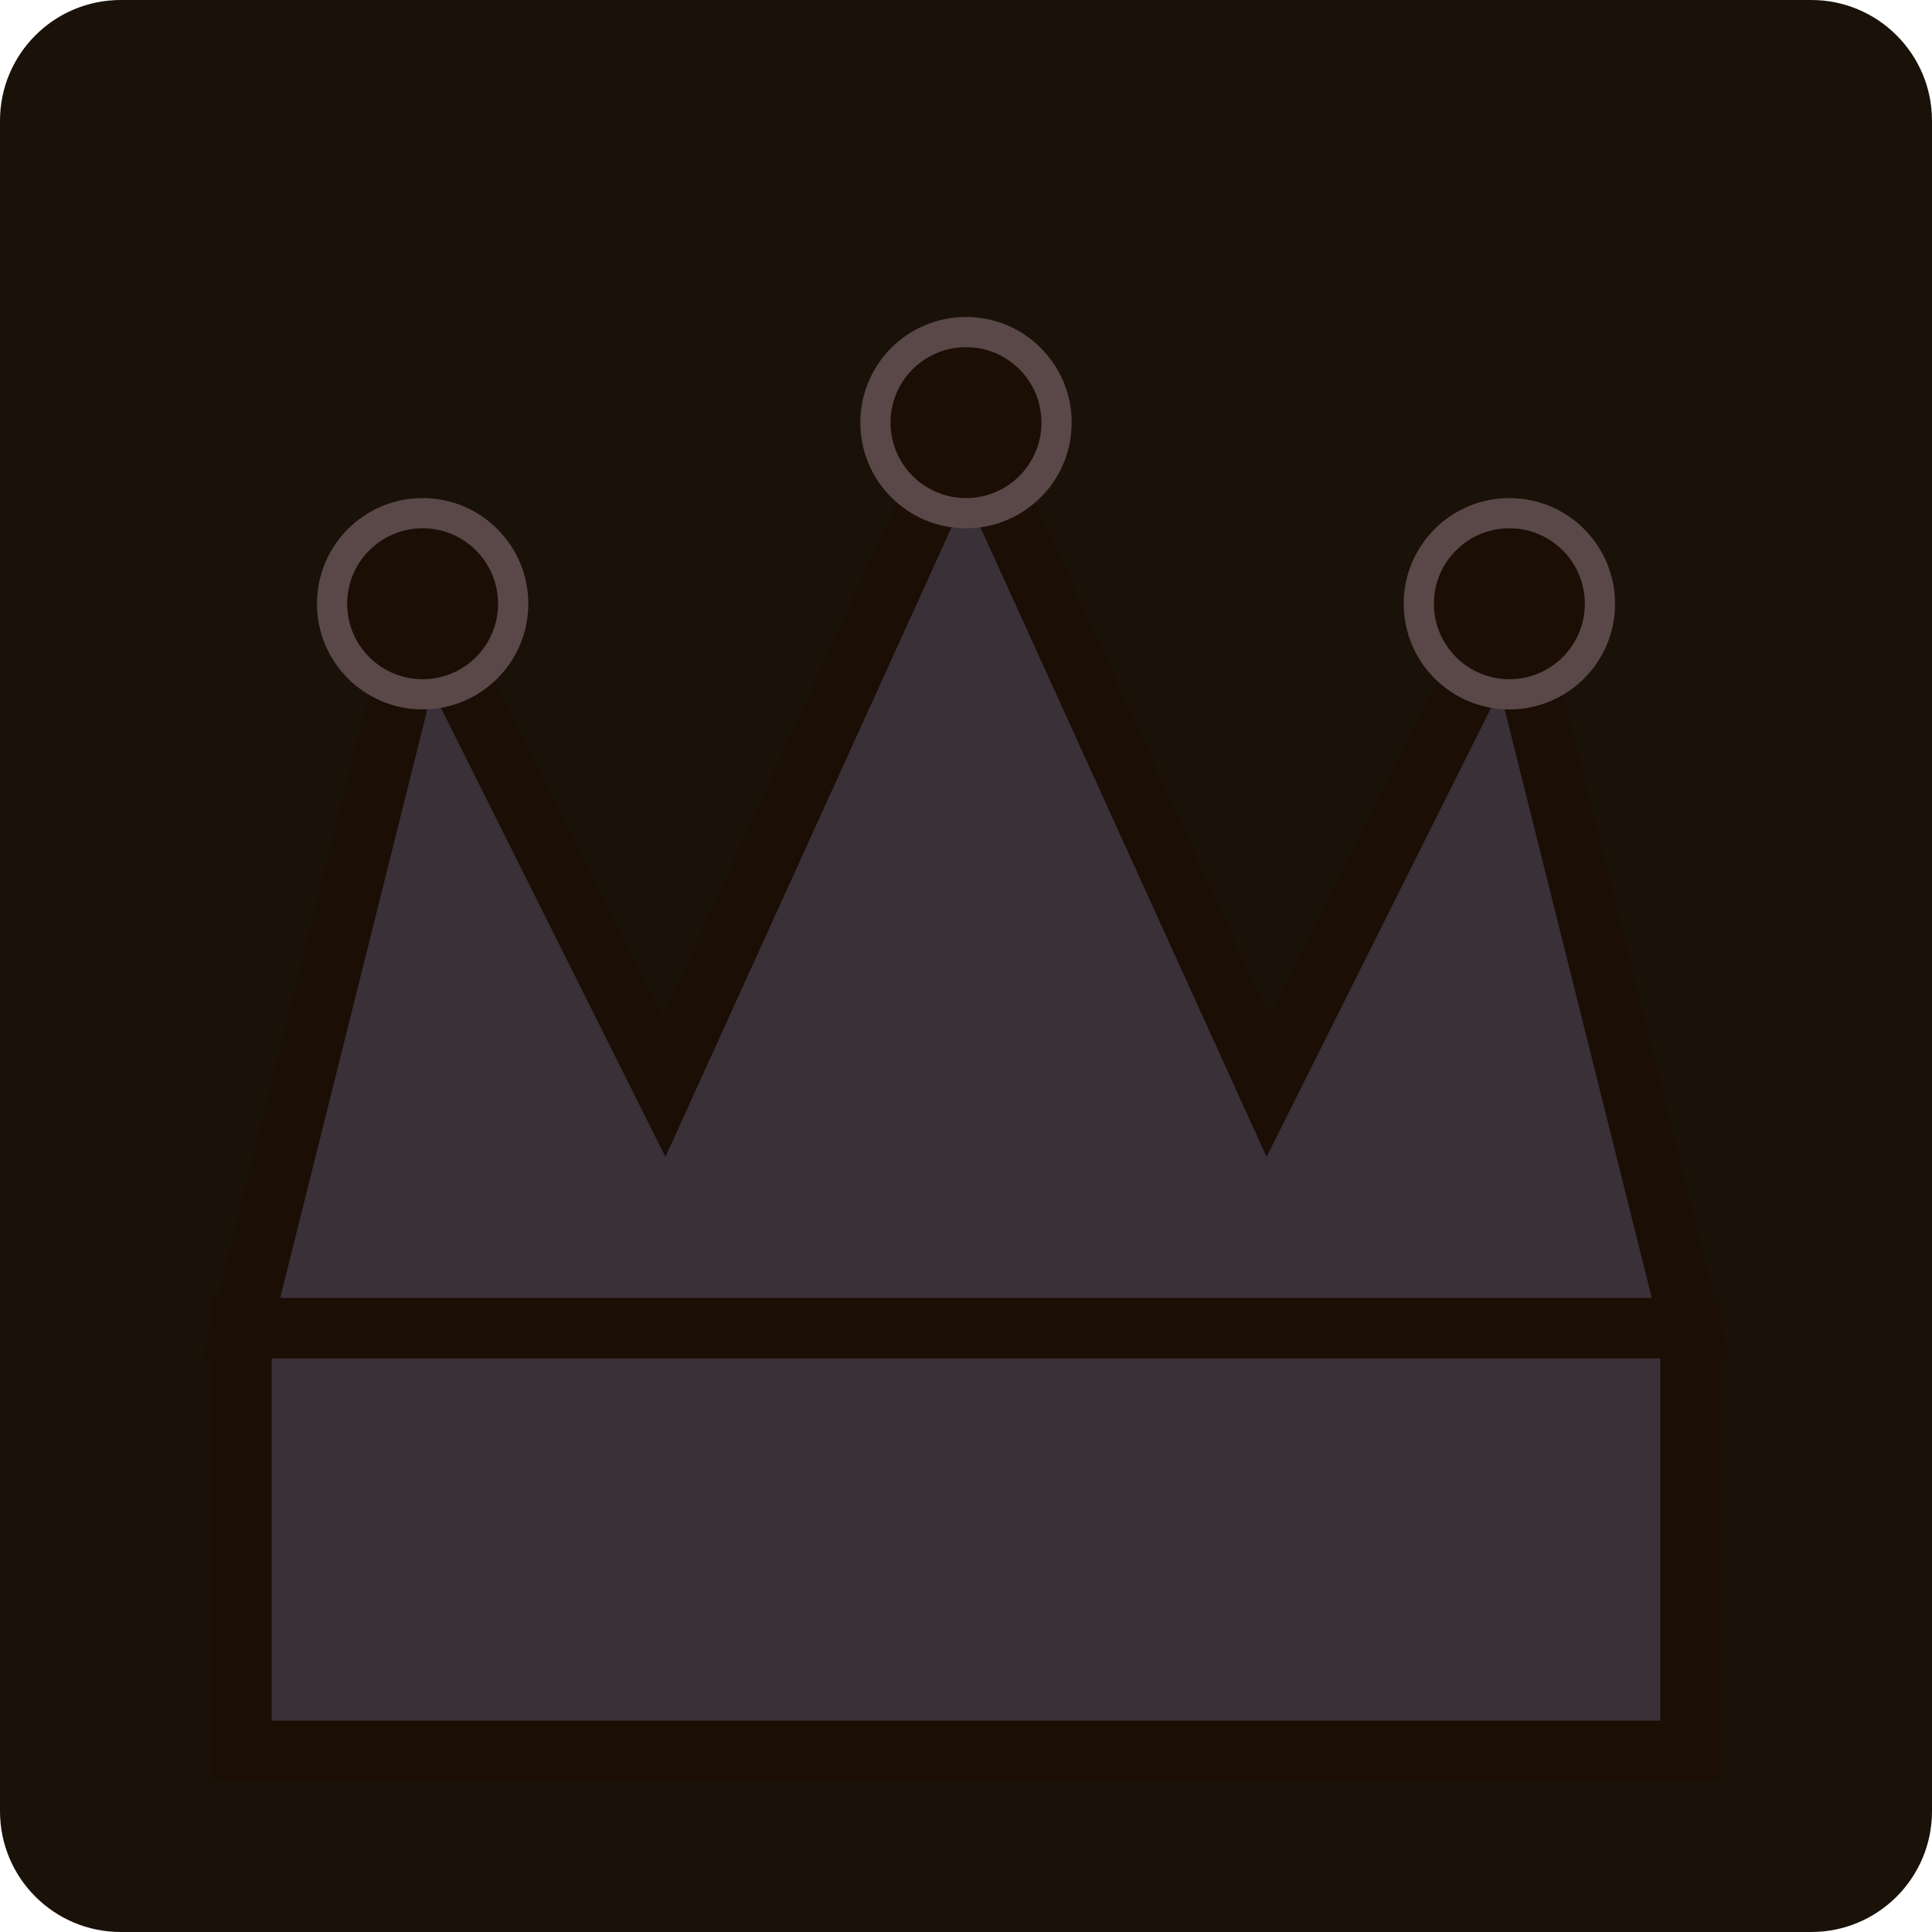
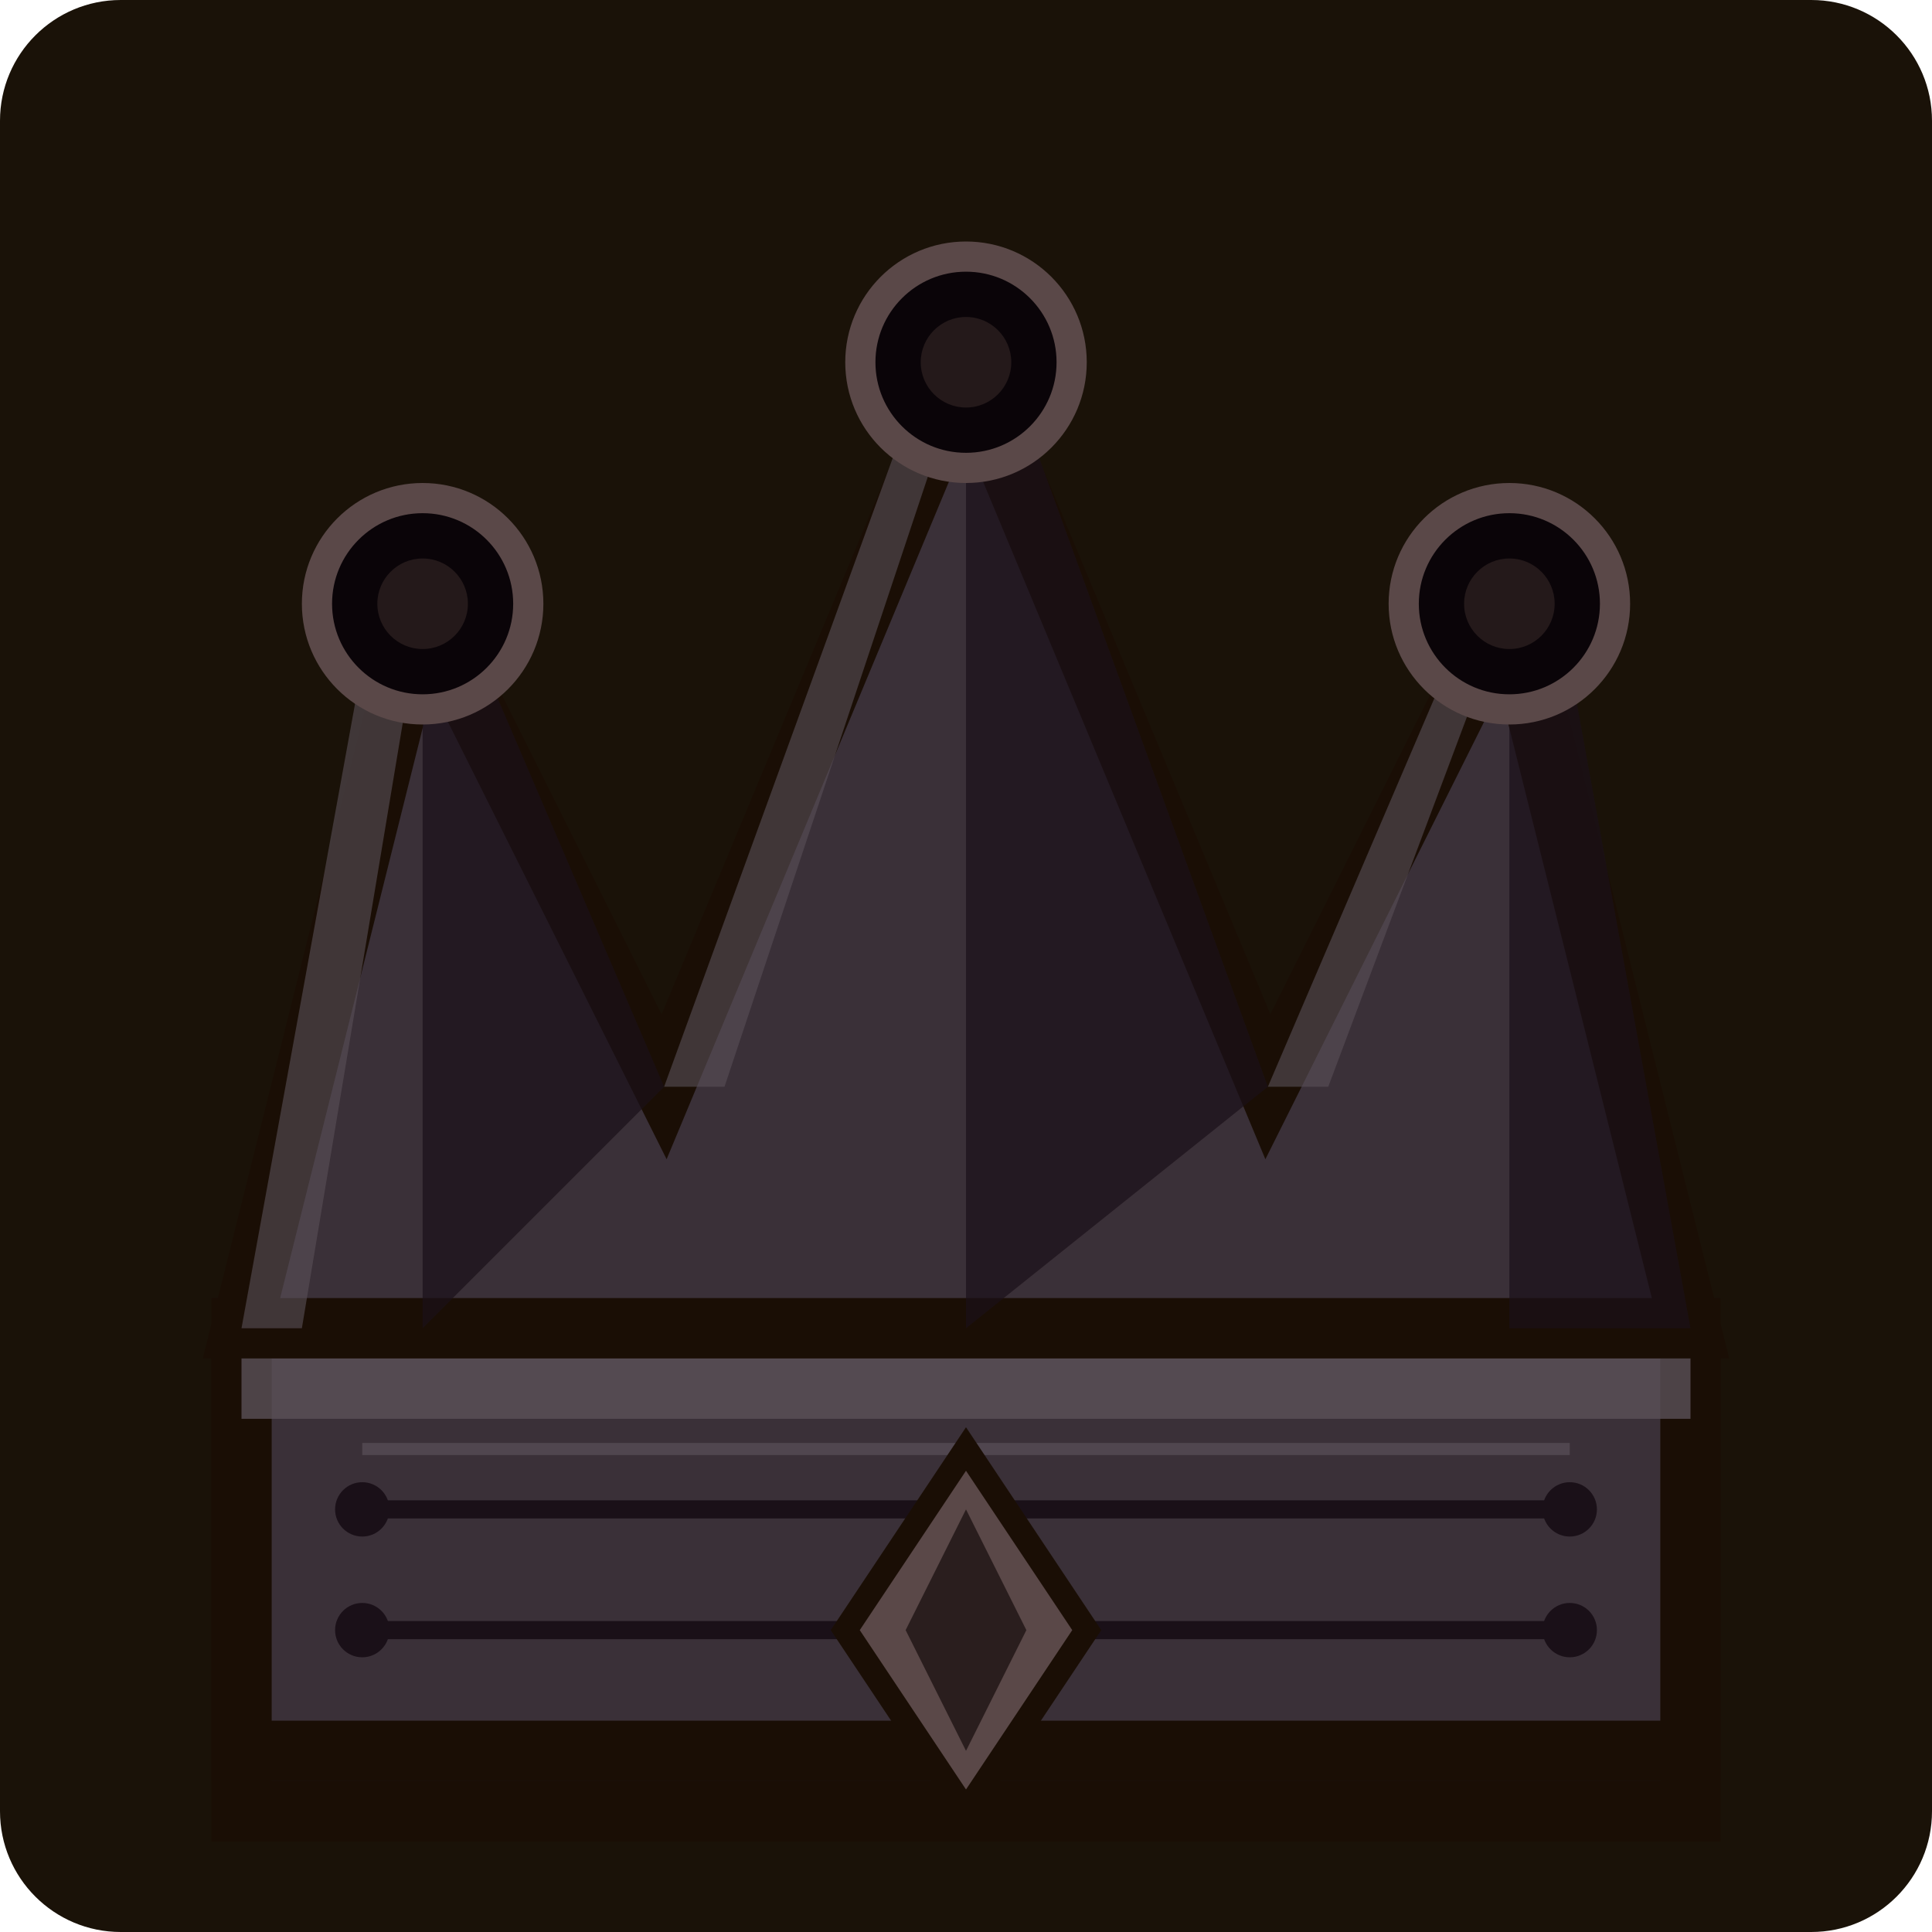
<svg xmlns="http://www.w3.org/2000/svg" viewBox="0 0 64 64" width="64" height="64">
  <rect width="64" height="64" fill="#1a1208" rx="4" />
-   <path d="M8 44 L14 20 L22 36 L32 14 L42 36 L50 20 L56 44 Z" fill="#3a3038" stroke="#1a0e05" stroke-width="2" />
-   <rect x="8" y="44" width="48" height="14" fill="#3a3038" stroke="#1a0e05" stroke-width="2" />
-   <circle cx="14" cy="20" r="3" fill="#1a0e05" stroke="#5a4848" />
-   <circle cx="32" cy="14" r="3" fill="#1a0e05" stroke="#5a4848" />
-   <circle cx="50" cy="20" r="3" fill="#1a0e05" stroke="#5a4848" />
+   <g>
+     <rect x="8" y="46" width="48" height="14" fill="#1a1018" stroke="#1a0e05" stroke-width="2" />
+     <rect x="8" y="44" width="48" height="14" fill="#3a3038" stroke="#1a0e05" stroke-width="2" />
+     <rect x="8" y="44" width="48" height="3" fill="#5a5058" opacity=".8" />
+     <path d="M8 44 L14 20 L22 36 L32 12 L42 36 L50 20 L56 44 Z" fill="#3a3038" stroke="#1a0e05" stroke-width="2" />
+     <path d="M14 20 L16 22 L22 36 L14 44 M32 12 L34 14 L42 36 L32 44 M50 20 L52 22 L56 44 L50 44" fill="#1a1018" opacity=".7" />
+     <path d="M14 20 L12 22 L8 44 L10 44 M32 12 L30 14 L22 36 L24 36 M50 20 L48 22 L42 36 L44 36" fill="#5a5058" opacity=".6" />
+     <path d="M12 50 L52 50 M12 54 L52 54" stroke="#1a1018" stroke-width=".6" />
+     <path d="M12 48 L52 48" stroke="#5a5058" stroke-width=".4" opacity=".7" />
+     <circle cx="14" cy="20" r="3.5" fill="#0a0408" stroke="#5a4848" stroke-width="1" />
+     <circle cx="14" cy="20" r="1.5" fill="#2a1e1e" opacity=".8" />
+     <circle cx="32" cy="12" r="3.5" fill="#0a0408" stroke="#5a4848" stroke-width="1" />
+     <circle cx="32" cy="12" r="1.5" fill="#2a1e1e" opacity=".8" />
+     <circle cx="50" cy="20" r="3.5" fill="#0a0408" stroke="#5a4848" stroke-width="1" />
+     <circle cx="50" cy="20" r="1.5" fill="#2a1e1e" opacity=".8" />
+     <polygon points="32,48 36,54 32,60 28,54" fill="#5a4848" stroke="#1a0e05" stroke-width=".8" />
+     <polygon points="32,50 34,54 32,58 30,54" fill="#2a1e1e" />
+     <circle cx="12" cy="50" r=".9" fill="#1a1018" />
+     <circle cx="52" cy="50" r=".9" fill="#1a1018" />
+     <circle cx="12" cy="54" r=".9" fill="#1a1018" />
+     <circle cx="52" cy="54" r=".9" fill="#1a1018" />
+   </g>
</svg>
